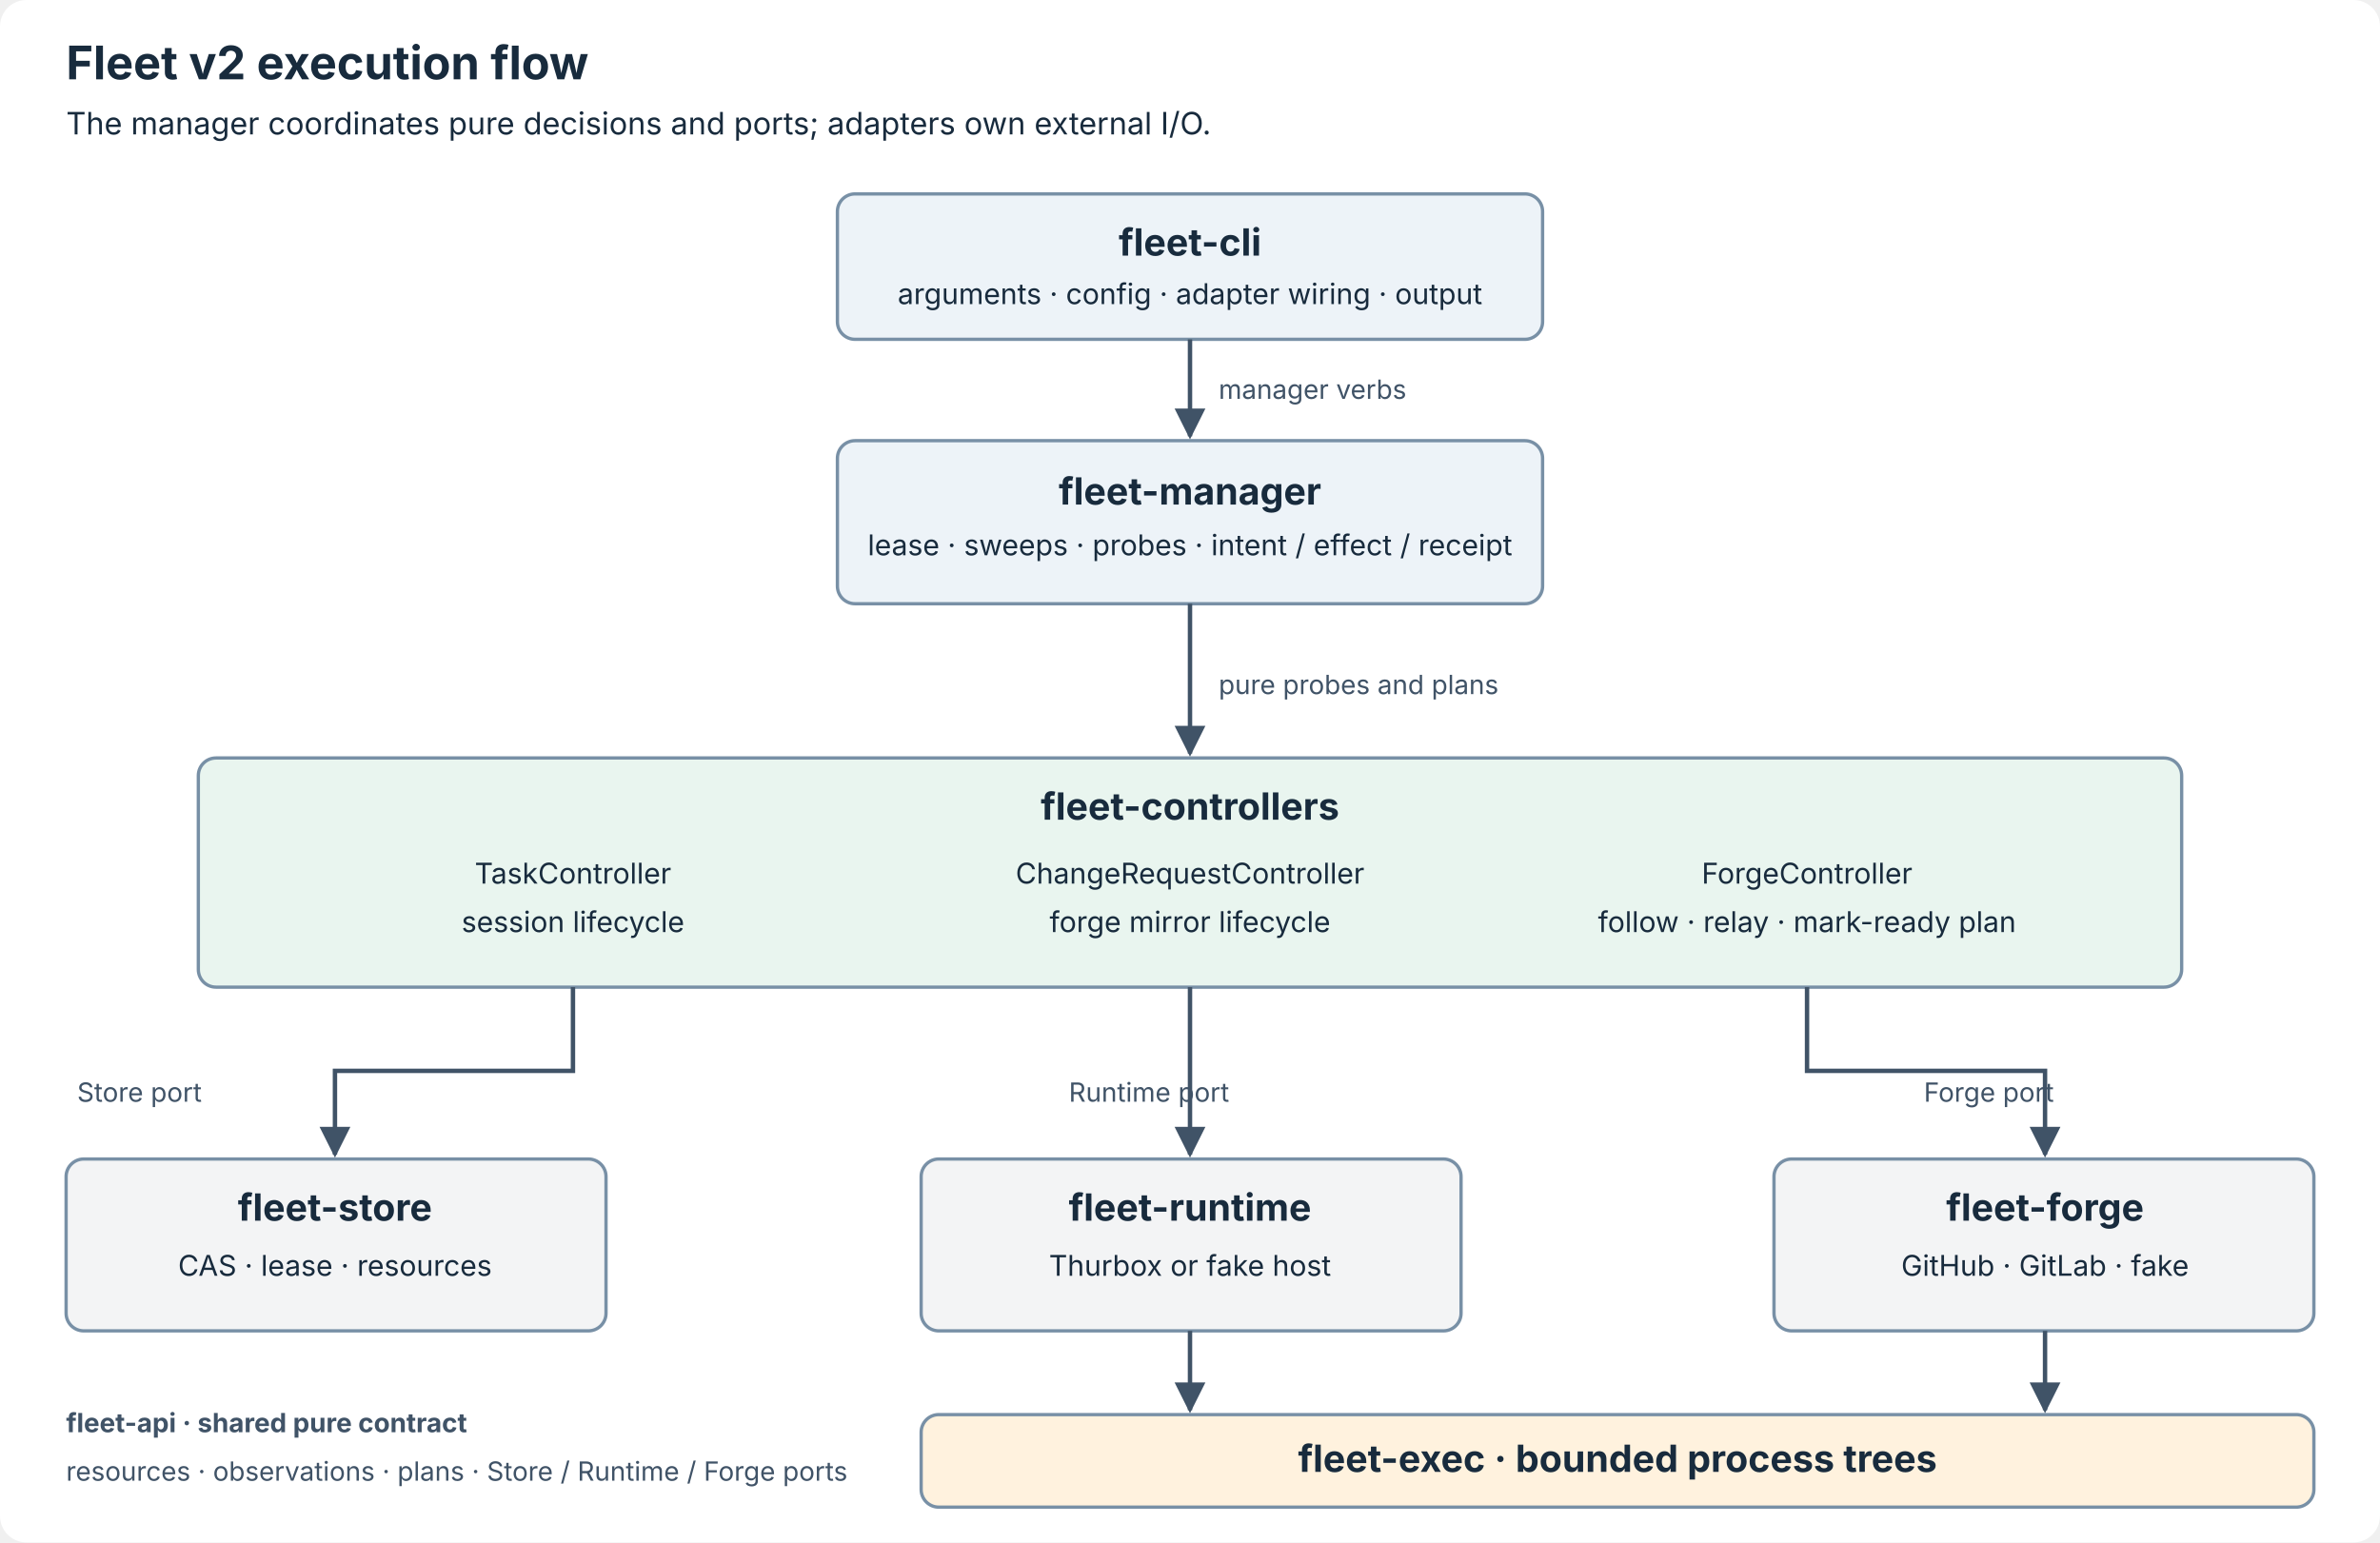
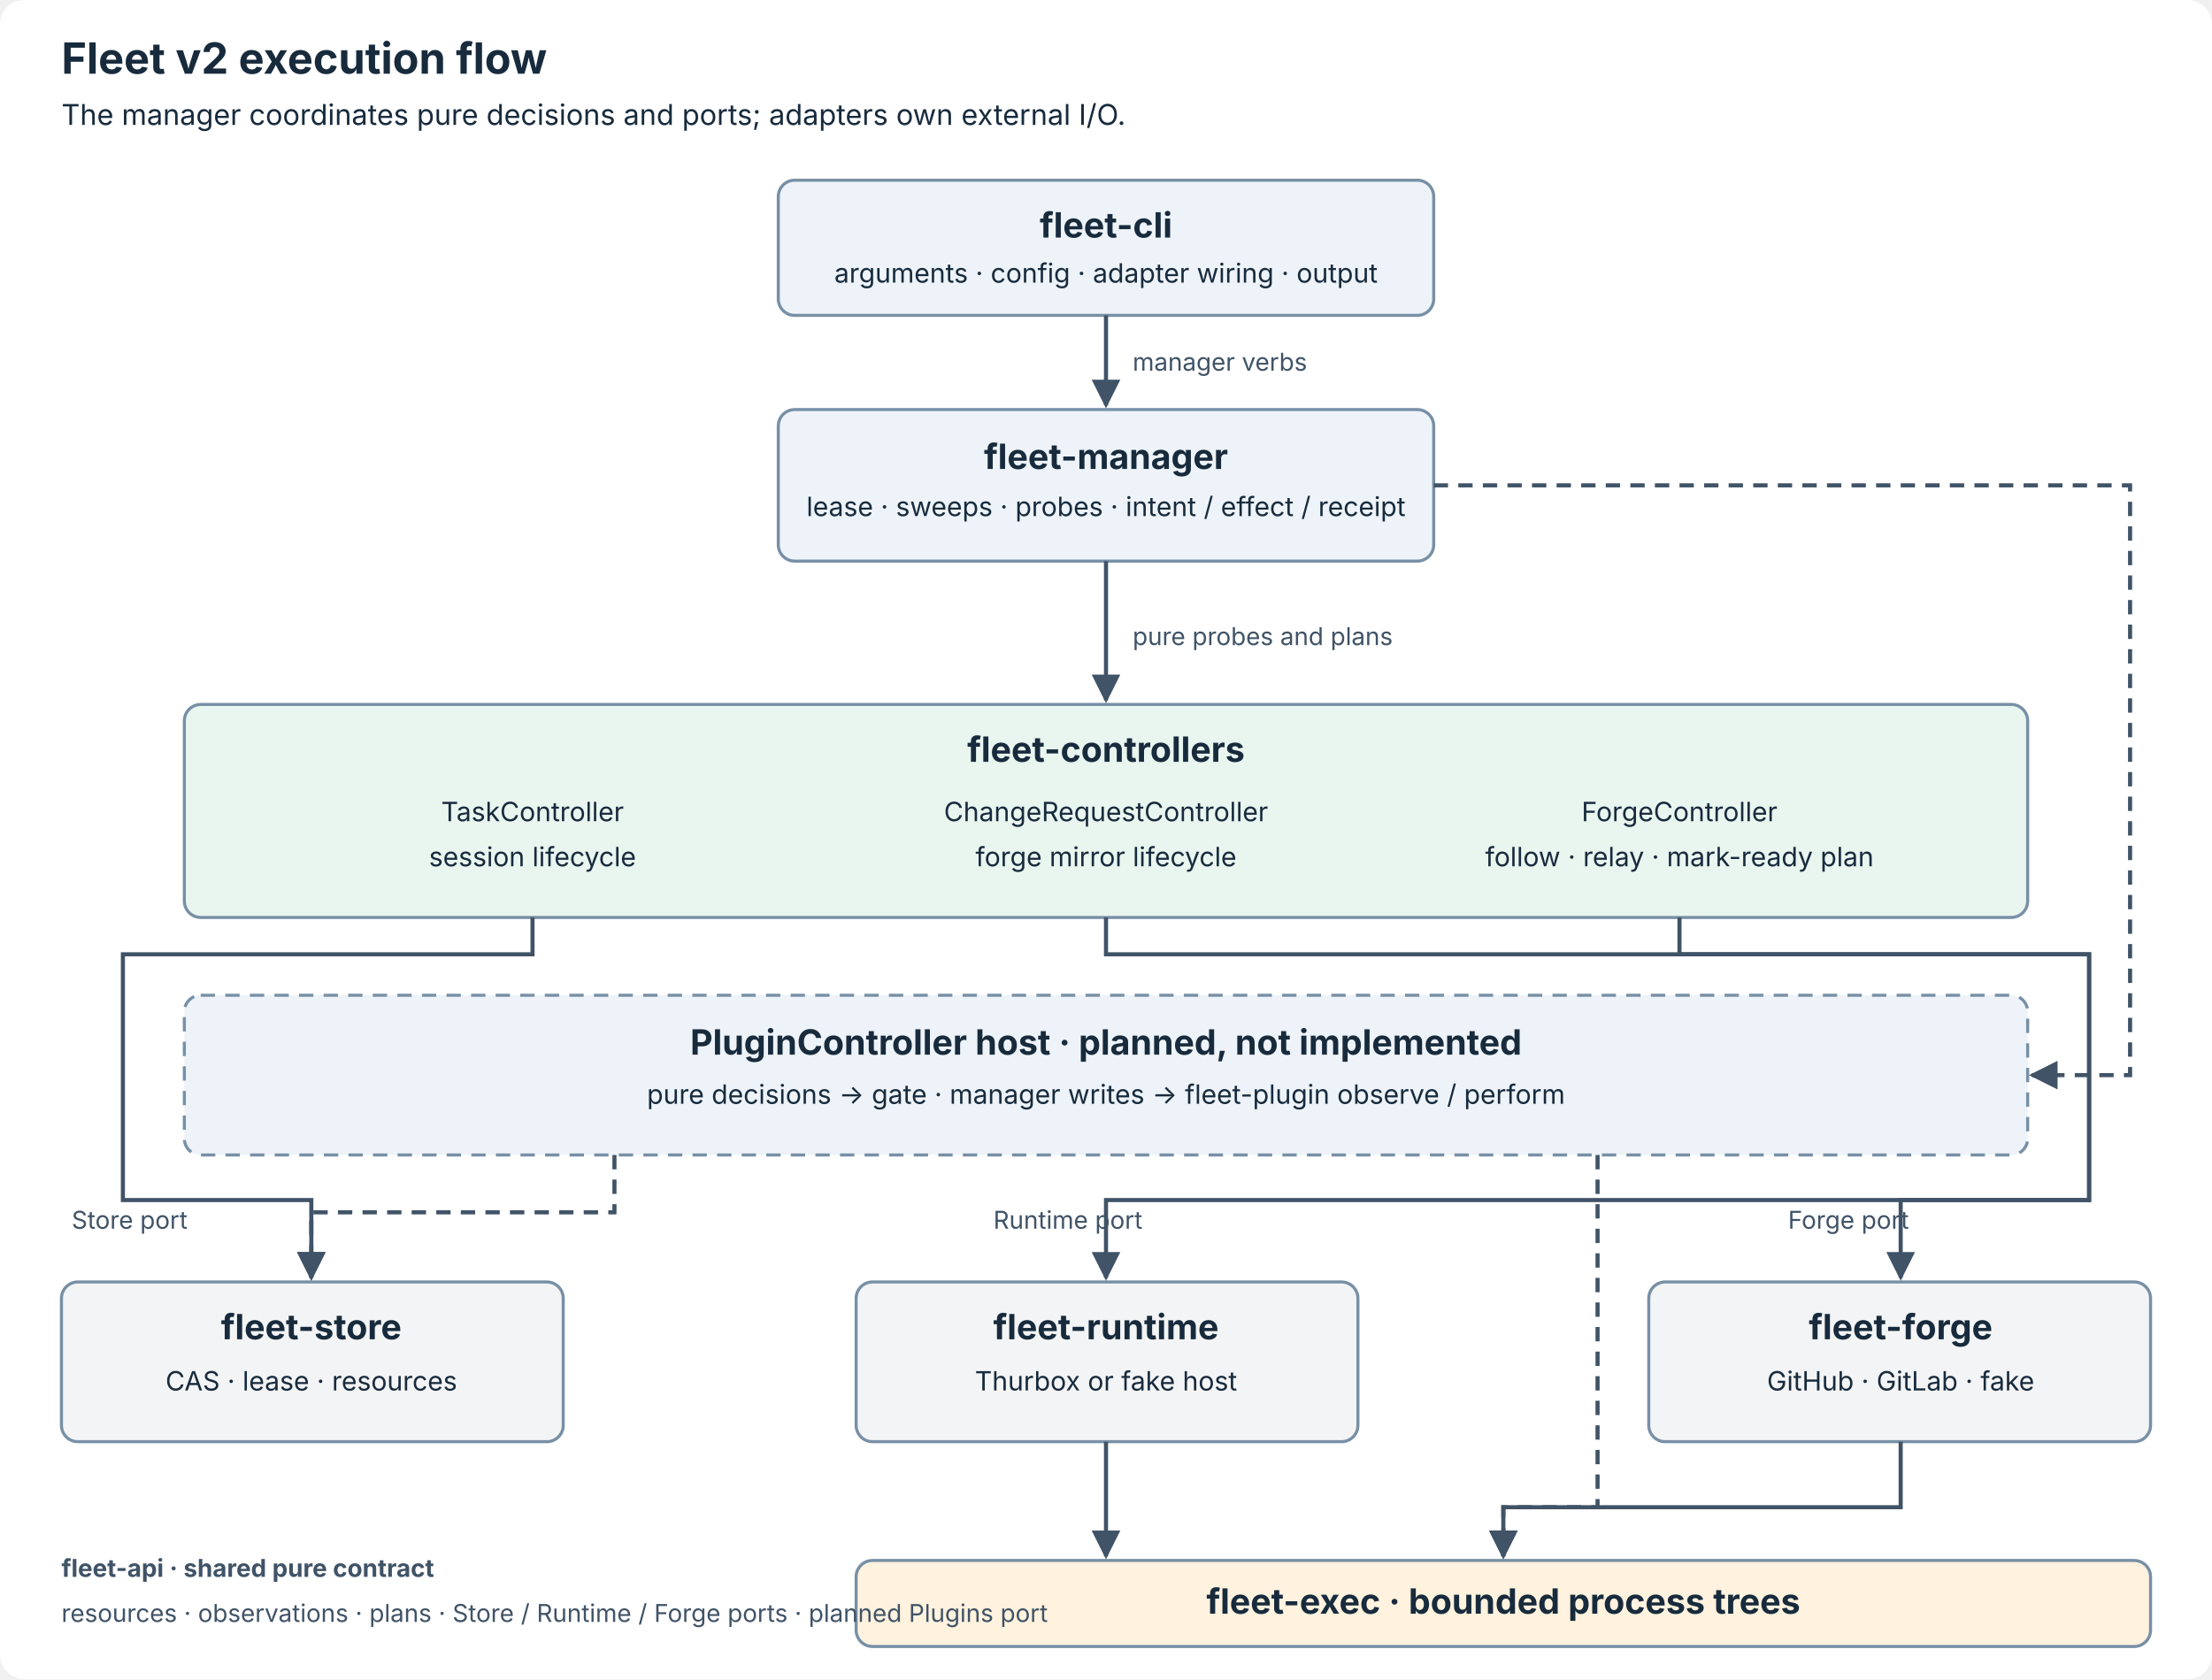
- <svg xmlns="http://www.w3.org/2000/svg" viewBox="0 0 1080 700" role="img" aria-labelledby="title desc">
+ <svg xmlns="http://www.w3.org/2000/svg" viewBox="0 0 1080 820" role="img" aria-labelledby="title desc">
  <style>
  svg { color-scheme:light dark } .background{fill:#fff} .ink{fill:#182b3d} .muted{fill:#405367}
  .box{stroke:#7890a6;stroke-width:1.5} .pure{fill:#e9f5ef} .orchestration{fill:#edf3f8} .adapter{fill:#f3f4f5} .process{fill:#fff2de}
-   .arrow{fill:none;stroke:#405367;stroke-width:2;marker-end:url(#arrow)} .arrowhead{fill:#405367}
+   .planned{stroke-dasharray:7 5} .arrow{fill:none;stroke:#405367;stroke-width:2;marker-end:url(#arrow)} .planned-arrow{stroke-dasharray:7 5} .arrowhead{fill:#405367}
  @media (prefers-color-scheme: light) { .background{fill:#fff} .ink{fill:#182b3d} }
  @media (prefers-color-scheme: dark) { .background{fill:#101820} .ink{fill:#e6edf3} .muted{fill:#a9bdd0} .box{stroke:#71869a} .pure{fill:#173b2d} .orchestration{fill:#1d2a36} .adapter{fill:#202a33} .process{fill:#493517} .arrow{stroke:#a9bdd0} .arrowhead{fill:#a9bdd0} }
</style>
  <defs>
    <marker id="arrow" viewBox="0 0 10 10" refX="9" refY="5" markerWidth="7" markerHeight="7" orient="auto">
      <path class="arrowhead" d="M0 0 L10 5 L0 10 Z" />
    </marker>
  </defs>
-   <rect class="background" width="1080" height="700" rx="12" />
+   <rect class="background" width="1080" height="820" rx="12" />
  <g font-family="system-ui,-apple-system,Segoe UI,sans-serif" class="ink">
    <text x="30" y="36" font-size="21" font-weight="700">Fleet v2 execution flow</text>
    <text x="30" y="61" font-size="14">The manager coordinates pure decisions and ports; adapters own external I/O.</text>
    <g class="box">
      <rect class="orchestration" x="380" y="88" width="320" height="66" rx="8" />
      <rect class="orchestration" x="380" y="200" width="320" height="74" rx="8" />
      <rect class="pure" x="90" y="344" width="900" height="104" rx="8" />
-       <rect class="adapter" x="30" y="526" width="245" height="78" rx="8" />
-       <rect class="adapter" x="418" y="526" width="245" height="78" rx="8" />
-       <rect class="adapter" x="805" y="526" width="245" height="78" rx="8" />
-       <rect class="process" x="418" y="642" width="632" height="42" rx="8" />
+       <rect class="orchestration planned" x="90" y="486" width="900" height="78" rx="8" />
+       <rect class="adapter" x="30" y="626" width="245" height="78" rx="8" />
+       <rect class="adapter" x="418" y="626" width="245" height="78" rx="8" />
+       <rect class="adapter" x="805" y="626" width="245" height="78" rx="8" />
+       <rect class="process" x="418" y="762" width="632" height="42" rx="8" />
    </g>
    <g text-anchor="middle">
      <g font-size="17" font-weight="650">
        <text x="540" y="116">fleet-cli</text>
        <text x="540" y="229">fleet-manager</text>
        <text x="540" y="372">fleet-controllers</text>
-         <text x="152" y="554">fleet-store</text>
-         <text x="540" y="554">fleet-runtime</text>
-         <text x="928" y="554">fleet-forge</text>
-         <text x="734" y="668">fleet-exec · bounded process trees</text>
+         <text x="540" y="515">PluginController host · planned, not implemented</text>
+         <text x="152" y="654">fleet-store</text>
+         <text x="540" y="654">fleet-runtime</text>
+         <text x="928" y="654">fleet-forge</text>
+         <text x="734" y="788">fleet-exec · bounded process trees</text>
      </g>
      <g font-size="13">
        <text x="540" y="138">arguments · config · adapter wiring · output</text>
        <text x="540" y="252">lease · sweeps · probes · intent / effect / receipt</text>
        <text x="260" y="401">TaskController</text>
        <text x="540" y="401">ChangeRequestController</text>
        <text x="820" y="401">ForgeController</text>
        <text x="260" y="423">session lifecycle</text>
        <text x="540" y="423">forge mirror lifecycle</text>
        <text x="820" y="423">follow · relay · mark-ready plan</text>
-         <text x="152" y="579">CAS · lease · resources</text>
-         <text x="540" y="579">Thurbox or fake host</text>
-         <text x="928" y="579">GitHub · GitLab · fake</text>
+         <text x="540" y="539">pure decisions → gate · manager writes → fleet-plugin observe / perform</text>
+         <text x="152" y="679">CAS · lease · resources</text>
+         <text x="540" y="679">Thurbox or fake host</text>
+         <text x="928" y="679">GitHub · GitLab · fake</text>
      </g>
    </g>
    <g class="arrow">
      <path d="M540 154 V198" />
      <path d="M540 274 V342" />
-       <path d="M260 448 V486 H152 V524" />
-       <path d="M540 448 V524" />
-       <path d="M820 448 V486 H928 V524" />
-       <path d="M540 604 V640" />
-       <path d="M928 604 V640" />
+       <path d="M260 448 V466 H60 V586 H152 V624" />
+       <path d="M540 448 V466 H1020 V586 H540 V624" />
+       <path d="M820 448 V466 H1020 V586 H928 V624" />
+       <path class="planned-arrow" d="M700 237 H1040 V525 H992" />
+       <path class="planned-arrow" d="M300 564 V592 H152 V624" />
+       <path class="planned-arrow" d="M780 564 V736 H734 V760" />
+       <path d="M540 704 V760" />
+       <path d="M928 704 V736 H734 V760" />
    </g>
    <g class="muted" font-size="12">
      <text x="553" y="181">manager verbs</text>
      <text x="553" y="315">pure probes and plans</text>
-       <text x="35" y="500">Store port</text>
-       <text x="485" y="500">Runtime port</text>
-       <text x="873" y="500">Forge port</text>
-       <text x="30" y="650" font-weight="650">fleet-api · shared pure contract</text>
-       <text x="30" y="672">resources · observations · plans · Store / Runtime / Forge ports</text>
+       <text x="35" y="600">Store port</text>
+       <text x="485" y="600">Runtime port</text>
+       <text x="873" y="600">Forge port</text>
+       <text x="30" y="770" font-weight="650">fleet-api · shared pure contract</text>
+       <text x="30" y="792">resources · observations · plans · Store / Runtime / Forge ports · planned Plugins port</text>
    </g>
  </g>
</svg>
